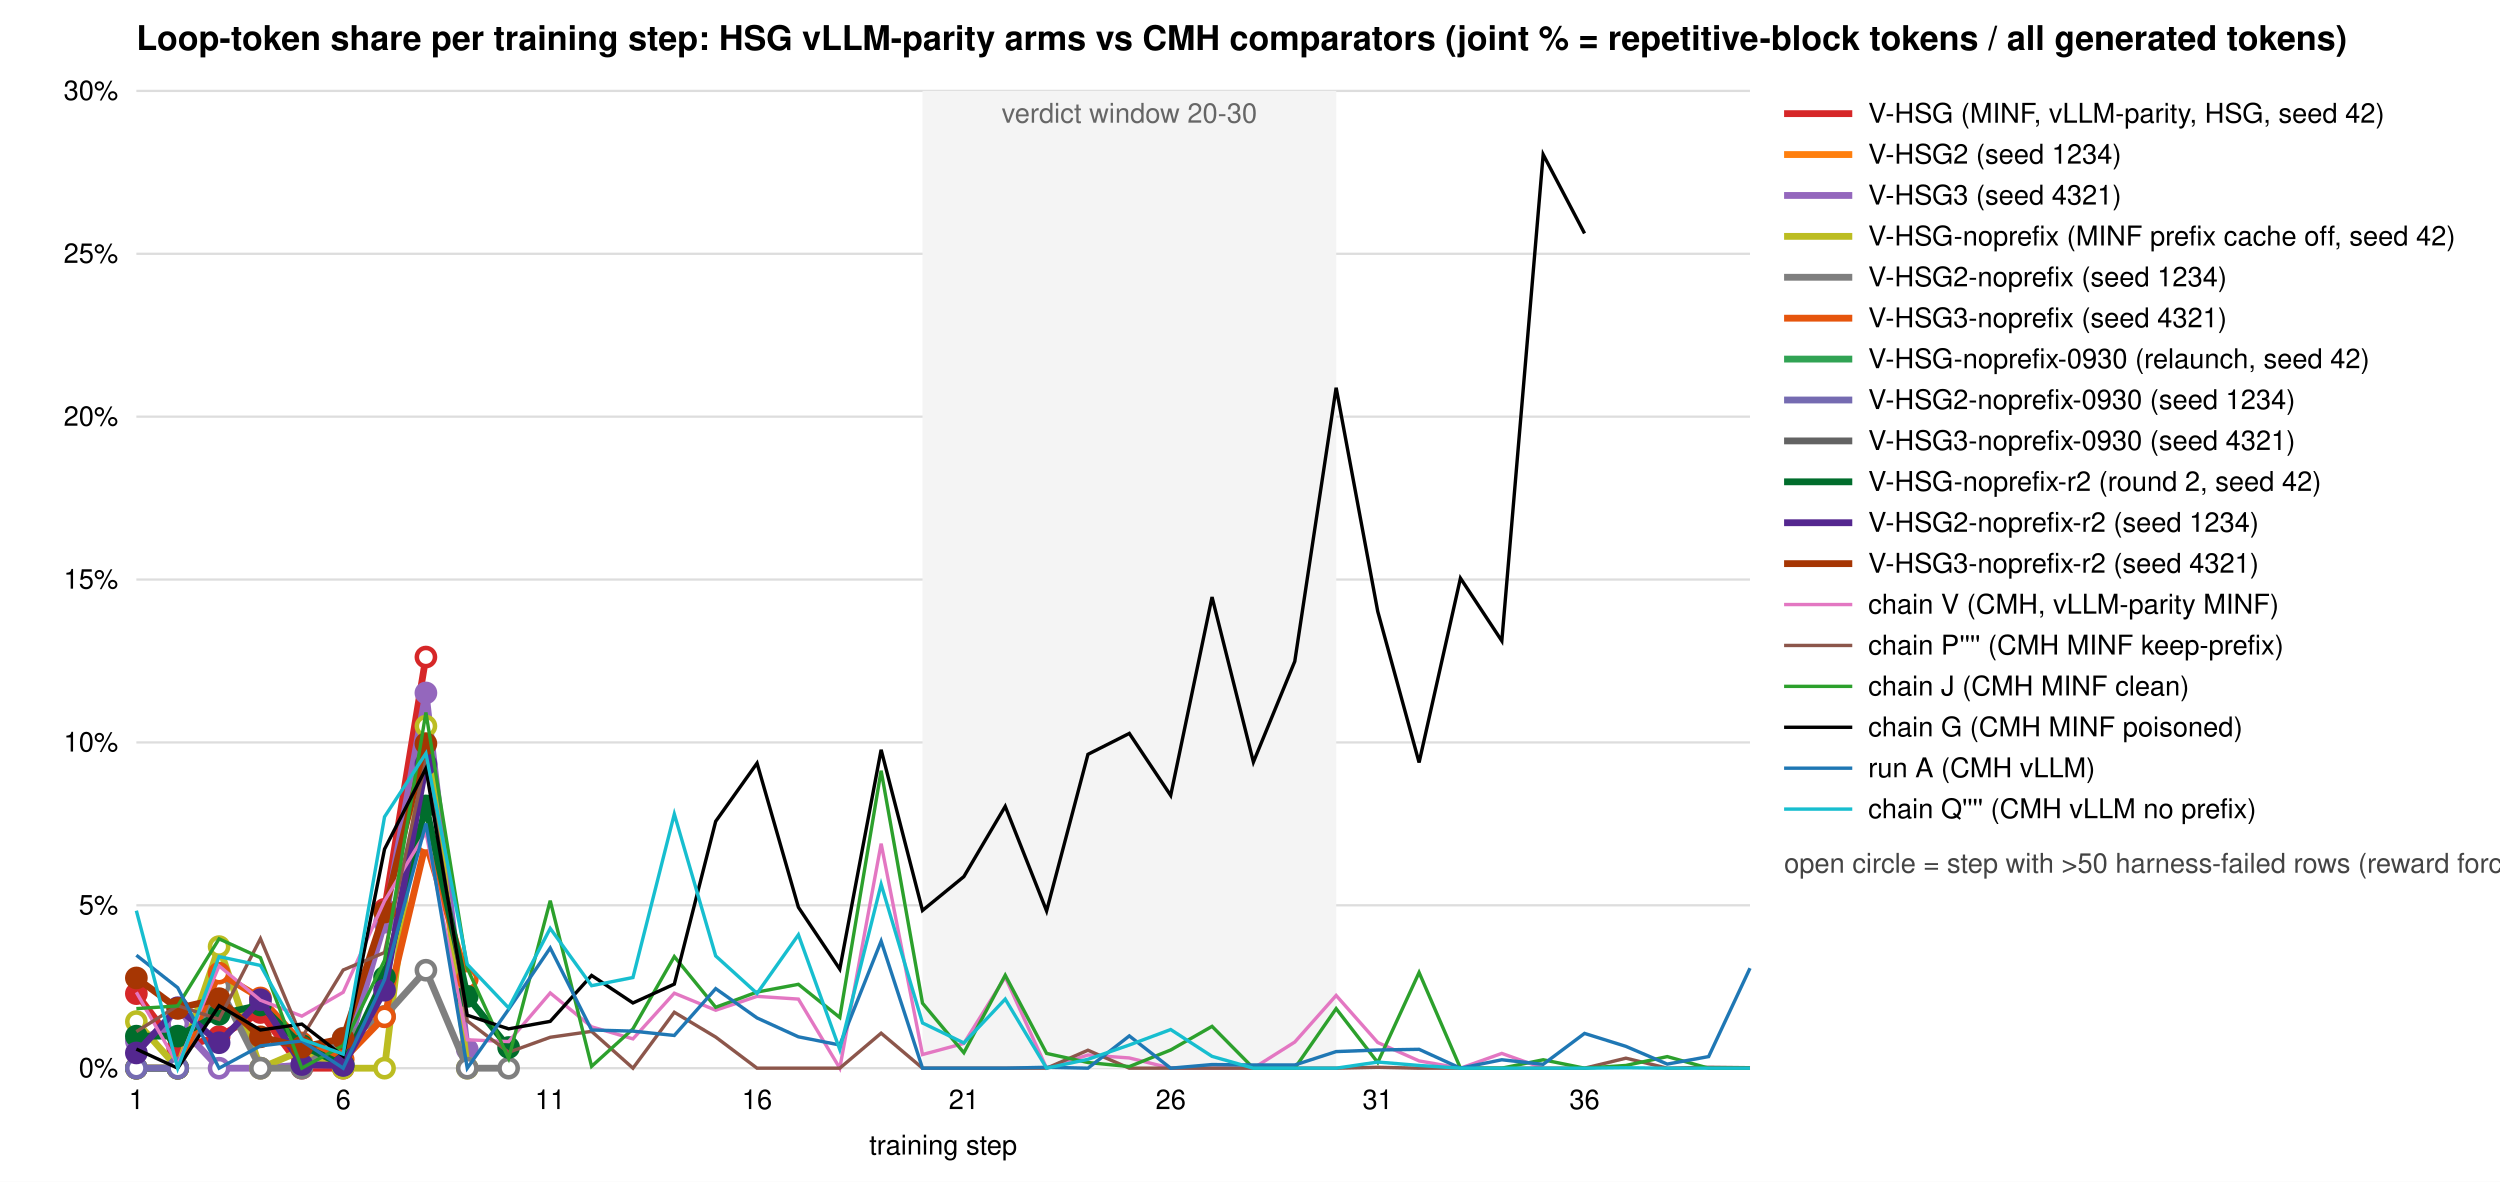
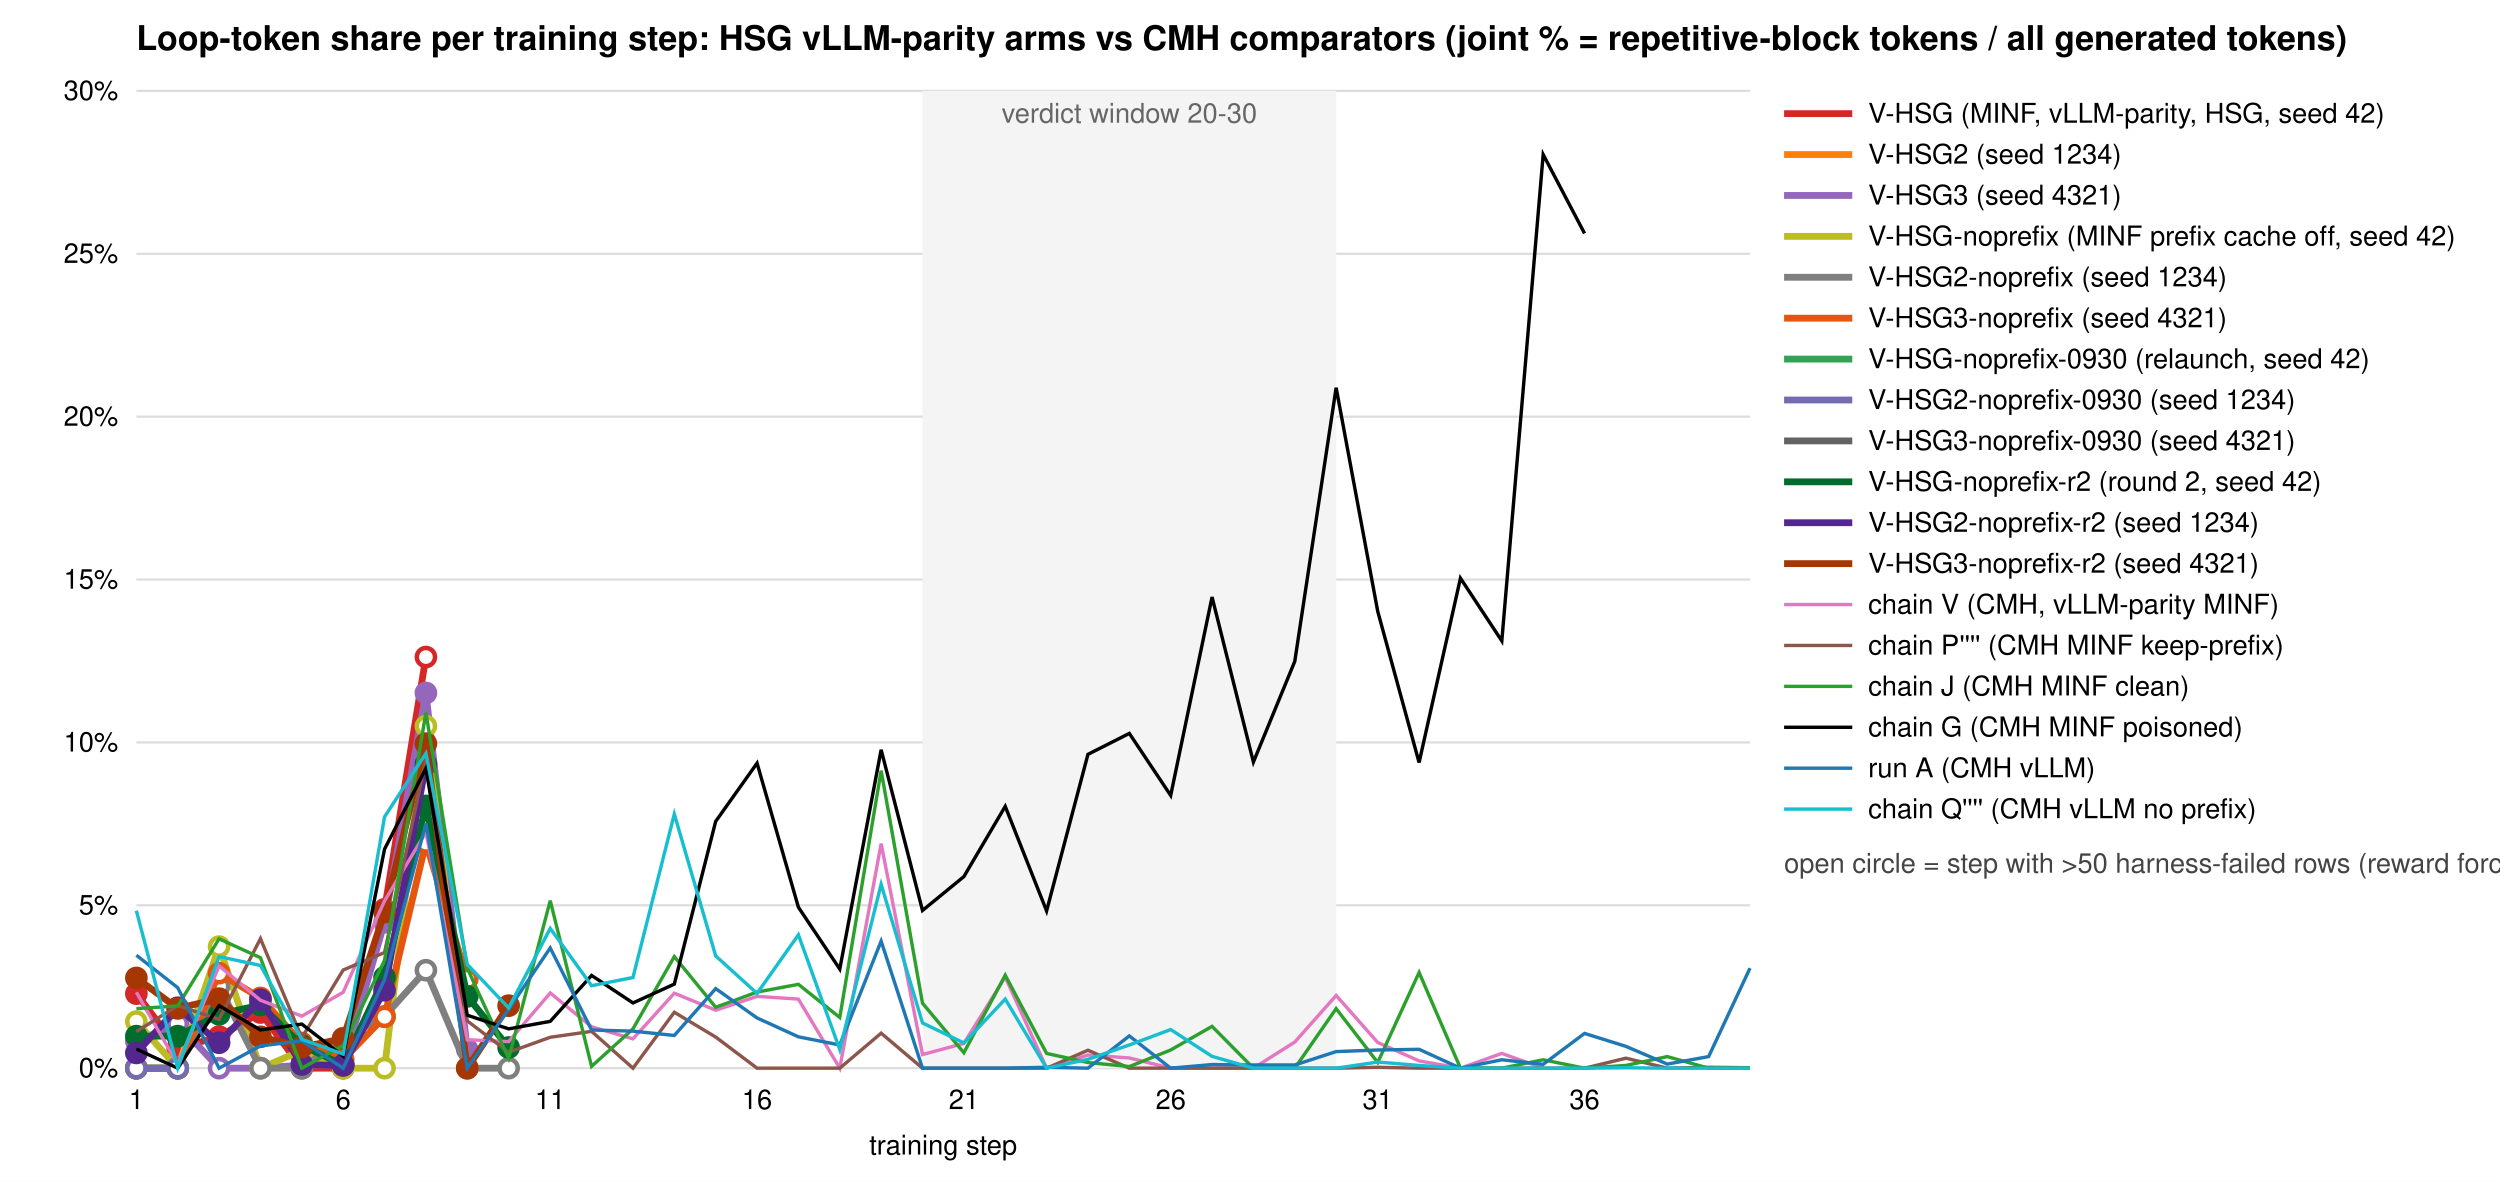
<svg xmlns="http://www.w3.org/2000/svg" width="1100" height="520" font-family="Helvetica,Arial" font-size="12">
  <rect width="1100" height="520" fill="white" />
  <text x="60" y="22" font-size="15" font-weight="bold">Loop-token share per training step: HSG vLLM-parity arms vs CMH comparators (joint % = repetitive-block tokens / all generated tokens)</text>
  <line x1="60" y1="470.0" x2="770" y2="470.0" stroke="#ddd" />
  <text x="52" y="474.0" text-anchor="end">0%</text>
  <line x1="60" y1="398.333" x2="770" y2="398.333" stroke="#ddd" />
  <text x="52" y="402.333" text-anchor="end">5%</text>
  <line x1="60" y1="326.667" x2="770" y2="326.667" stroke="#ddd" />
  <text x="52" y="330.667" text-anchor="end">10%</text>
  <line x1="60" y1="255.0" x2="770" y2="255.0" stroke="#ddd" />
  <text x="52" y="259.0" text-anchor="end">15%</text>
  <line x1="60" y1="183.333" x2="770" y2="183.333" stroke="#ddd" />
  <text x="52" y="187.333" text-anchor="end">20%</text>
  <line x1="60" y1="111.667" x2="770" y2="111.667" stroke="#ddd" />
  <text x="52" y="115.667" text-anchor="end">25%</text>
  <line x1="60" y1="40.0" x2="770" y2="40.0" stroke="#ddd" />
  <text x="52" y="44.0" text-anchor="end">30%</text>
  <text x="60.0" y="488" text-anchor="middle">1</text>
  <text x="151.026" y="488" text-anchor="middle">6</text>
  <text x="242.051" y="488" text-anchor="middle">11</text>
  <text x="333.077" y="488" text-anchor="middle">16</text>
  <text x="424.103" y="488" text-anchor="middle">21</text>
  <text x="515.128" y="488" text-anchor="middle">26</text>
  <text x="606.154" y="488" text-anchor="middle">31</text>
  <text x="697.179" y="488" text-anchor="middle">36</text>
  <text x="415.0" y="508" text-anchor="middle">training step</text>
  <rect x="405.897" y="40" width="182.051" height="430" fill="#f4f4f4" />
  <text x="496.923" y="54" text-anchor="middle" fill="#666">verdict window 20-30</text>
  <polyline fill="none" stroke="#d62728" stroke-width="3" points="60.0,437.2 78.2,461.2 96.4,456.1 114.6,445.5 132.8,470.0 151.0,470.0 169.2,400.1 187.4,289.1" />
  <circle cx="60.0" cy="437.2" r="4" fill="#d62728" stroke="#d62728" stroke-width="2" />
  <circle cx="78.2" cy="461.2" r="4" fill="#d62728" stroke="#d62728" stroke-width="2" />
  <circle cx="96.4" cy="456.1" r="4" fill="#d62728" stroke="#d62728" stroke-width="2" />
  <circle cx="114.6" cy="445.5" r="4" fill="#d62728" stroke="#d62728" stroke-width="2" />
  <circle cx="132.8" cy="470.0" r="4" fill="white" stroke="#d62728" stroke-width="2" />
  <circle cx="151.0" cy="470.0" r="4" fill="white" stroke="#d62728" stroke-width="2" />
  <circle cx="169.2" cy="400.1" r="4" fill="white" stroke="#d62728" stroke-width="2" />
  <circle cx="187.4" cy="289.1" r="4" fill="white" stroke="#d62728" stroke-width="2" />
  <line x1="785" y1="50" x2="815" y2="50" stroke="#d62728" stroke-width="3" />
  <text x="822" y="54">V-HSG (MINF, vLLM-parity, HSG, seed 42)</text>
  <polyline fill="none" stroke="#ff7f0e" stroke-width="3" points="60.0,470.0 78.2,470.0" />
  <circle cx="60.0" cy="470.0" r="4" fill="white" stroke="#ff7f0e" stroke-width="2" />
  <circle cx="78.2" cy="470.0" r="4" fill="white" stroke="#ff7f0e" stroke-width="2" />
  <line x1="785" y1="68" x2="815" y2="68" stroke="#ff7f0e" stroke-width="3" />
  <text x="822" y="72">V-HSG2 (seed 1234)</text>
  <polyline fill="none" stroke="#9467bd" stroke-width="3" points="60.0,458.1 78.2,450.5 96.4,470.0 114.6,470.0 132.8,468.6 151.0,468.5 169.2,405.8 187.4,304.9 205.6,461.8" />
  <circle cx="60.0" cy="458.1" r="4" fill="white" stroke="#9467bd" stroke-width="2" />
  <circle cx="78.2" cy="450.5" r="4" fill="white" stroke="#9467bd" stroke-width="2" />
  <circle cx="96.4" cy="470.0" r="4" fill="white" stroke="#9467bd" stroke-width="2" />
  <circle cx="114.6" cy="470.0" r="4" fill="white" stroke="#9467bd" stroke-width="2" />
  <circle cx="132.8" cy="468.6" r="4" fill="white" stroke="#9467bd" stroke-width="2" />
  <circle cx="151.0" cy="468.5" r="4" fill="white" stroke="#9467bd" stroke-width="2" />
  <circle cx="169.2" cy="405.8" r="4" fill="#9467bd" stroke="#9467bd" stroke-width="2" />
  <circle cx="187.4" cy="304.9" r="4" fill="#9467bd" stroke="#9467bd" stroke-width="2" />
  <circle cx="205.6" cy="461.8" r="4" fill="#9467bd" stroke="#9467bd" stroke-width="2" />
  <line x1="785" y1="86" x2="815" y2="86" stroke="#9467bd" stroke-width="3" />
  <text x="822" y="90">V-HSG3 (seed 4321)</text>
  <polyline fill="none" stroke="#bcbd22" stroke-width="3" points="60.0,449.5 78.2,470.0 96.4,416.5 114.6,470.0 132.8,462.2 151.0,470.0 169.2,470.0 187.4,319.5 205.6,470.0" />
  <circle cx="60.0" cy="449.5" r="4" fill="white" stroke="#bcbd22" stroke-width="2" />
  <circle cx="78.2" cy="470.0" r="4" fill="#bcbd22" stroke="#bcbd22" stroke-width="2" />
  <circle cx="96.4" cy="416.5" r="4" fill="white" stroke="#bcbd22" stroke-width="2" />
  <circle cx="114.6" cy="470.0" r="4" fill="white" stroke="#bcbd22" stroke-width="2" />
  <circle cx="132.8" cy="462.2" r="4" fill="white" stroke="#bcbd22" stroke-width="2" />
  <circle cx="151.0" cy="470.0" r="4" fill="white" stroke="#bcbd22" stroke-width="2" />
  <circle cx="169.2" cy="470.0" r="4" fill="white" stroke="#bcbd22" stroke-width="2" />
  <circle cx="187.4" cy="319.5" r="4" fill="white" stroke="#bcbd22" stroke-width="2" />
  <circle cx="205.6" cy="470.0" r="4" fill="white" stroke="#bcbd22" stroke-width="2" />
  <line x1="785" y1="104" x2="815" y2="104" stroke="#bcbd22" stroke-width="3" />
  <text x="822" y="108">V-HSG-noprefix (MINF prefix cache off, seed 42)</text>
  <polyline fill="none" stroke="#7f7f7f" stroke-width="3" points="60.0,470.0 78.2,470.0 96.4,434.0 114.6,470.0 132.8,470.0 151.0,456.8 169.2,447.2 187.4,426.9 205.6,470.0 223.8,470.0" />
  <circle cx="60.0" cy="470.0" r="4" fill="white" stroke="#7f7f7f" stroke-width="2" />
  <circle cx="78.2" cy="470.0" r="4" fill="white" stroke="#7f7f7f" stroke-width="2" />
  <circle cx="96.4" cy="434.0" r="4" fill="white" stroke="#7f7f7f" stroke-width="2" />
  <circle cx="114.6" cy="470.0" r="4" fill="white" stroke="#7f7f7f" stroke-width="2" />
  <circle cx="132.8" cy="470.0" r="4" fill="white" stroke="#7f7f7f" stroke-width="2" />
  <circle cx="151.0" cy="456.8" r="4" fill="white" stroke="#7f7f7f" stroke-width="2" />
  <circle cx="169.2" cy="447.2" r="4" fill="white" stroke="#7f7f7f" stroke-width="2" />
  <circle cx="187.4" cy="426.9" r="4" fill="white" stroke="#7f7f7f" stroke-width="2" />
  <circle cx="205.6" cy="470.0" r="4" fill="white" stroke="#7f7f7f" stroke-width="2" />
  <circle cx="223.8" cy="470.0" r="4" fill="white" stroke="#7f7f7f" stroke-width="2" />
  <line x1="785" y1="122" x2="815" y2="122" stroke="#7f7f7f" stroke-width="3" />
  <text x="822" y="126">V-HSG2-noprefix (seed 1234)</text>
  <polyline fill="none" stroke="#e6550d" stroke-width="3" points="60.0,470.0 78.2,470.0 96.4,428.2 114.6,439.1 132.8,458.9 151.0,466.2 169.2,447.4 187.4,370.7 205.6,430.8" />
  <circle cx="60.0" cy="470.0" r="4" fill="white" stroke="#e6550d" stroke-width="2" />
  <circle cx="78.2" cy="470.0" r="4" fill="white" stroke="#e6550d" stroke-width="2" />
  <circle cx="96.4" cy="428.2" r="4" fill="white" stroke="#e6550d" stroke-width="2" />
  <circle cx="114.6" cy="439.1" r="4" fill="white" stroke="#e6550d" stroke-width="2" />
  <circle cx="132.8" cy="458.9" r="4" fill="white" stroke="#e6550d" stroke-width="2" />
  <circle cx="151.0" cy="466.2" r="4" fill="#e6550d" stroke="#e6550d" stroke-width="2" />
  <circle cx="169.2" cy="447.4" r="4" fill="white" stroke="#e6550d" stroke-width="2" />
  <circle cx="187.4" cy="370.7" r="4" fill="white" stroke="#e6550d" stroke-width="2" />
  <circle cx="205.6" cy="430.8" r="4" fill="white" stroke="#e6550d" stroke-width="2" />
  <line x1="785" y1="140" x2="815" y2="140" stroke="#e6550d" stroke-width="3" />
  <text x="822" y="144">V-HSG3-noprefix (seed 4321)</text>
  <polyline fill="none" stroke="#31a354" stroke-width="3" points="60.0,470.0 78.2,470.0" />
  <circle cx="60.0" cy="470.0" r="4" fill="white" stroke="#31a354" stroke-width="2" />
  <circle cx="78.2" cy="470.0" r="4" fill="white" stroke="#31a354" stroke-width="2" />
  <line x1="785" y1="158" x2="815" y2="158" stroke="#31a354" stroke-width="3" />
  <text x="822" y="162">V-HSG-noprefix-0930 (relaunch, seed 42)</text>
  <polyline fill="none" stroke="#756bb1" stroke-width="3" points="60.0,470.0 78.2,470.0" />
  <circle cx="60.0" cy="470.0" r="4" fill="white" stroke="#756bb1" stroke-width="2" />
  <circle cx="78.2" cy="470.0" r="4" fill="white" stroke="#756bb1" stroke-width="2" />
  <line x1="785" y1="176" x2="815" y2="176" stroke="#756bb1" stroke-width="3" />
  <text x="822" y="180">V-HSG2-noprefix-0930 (seed 1234)</text>
  <line x1="785" y1="194" x2="815" y2="194" stroke="#636363" stroke-width="3" />
  <text x="822" y="198">V-HSG3-noprefix-0930 (seed 4321)</text>
  <polyline fill="none" stroke="#006d2c" stroke-width="3" points="60.0,455.9 78.2,455.9 96.4,446.3 114.6,442.2 132.8,460.0 151.0,468.6 169.2,430.0 187.4,354.6 205.6,438.4 223.8,460.9" />
  <circle cx="60.0" cy="455.9" r="4" fill="#006d2c" stroke="#006d2c" stroke-width="2" />
  <circle cx="78.2" cy="455.9" r="4" fill="#006d2c" stroke="#006d2c" stroke-width="2" />
  <circle cx="96.4" cy="446.3" r="4" fill="#006d2c" stroke="#006d2c" stroke-width="2" />
  <circle cx="114.6" cy="442.2" r="4" fill="#006d2c" stroke="#006d2c" stroke-width="2" />
  <circle cx="132.8" cy="460.0" r="4" fill="#006d2c" stroke="#006d2c" stroke-width="2" />
  <circle cx="151.0" cy="468.6" r="4" fill="#006d2c" stroke="#006d2c" stroke-width="2" />
  <circle cx="169.2" cy="430.0" r="4" fill="#006d2c" stroke="#006d2c" stroke-width="2" />
  <circle cx="187.4" cy="354.6" r="4" fill="#006d2c" stroke="#006d2c" stroke-width="2" />
  <circle cx="205.6" cy="438.4" r="4" fill="#006d2c" stroke="#006d2c" stroke-width="2" />
  <circle cx="223.8" cy="460.9" r="4" fill="#006d2c" stroke="#006d2c" stroke-width="2" />
  <line x1="785" y1="212" x2="815" y2="212" stroke="#006d2c" stroke-width="3" />
  <text x="822" y="216">V-HSG-noprefix-r2 (round 2, seed 42)</text>
  <polyline fill="none" stroke="#54278f" stroke-width="3" points="60.0,463.3 78.2,443.4 96.4,458.8 114.6,439.9 132.8,468.4 151.0,468.8 169.2,435.7 187.4,336.2" />
  <circle cx="60.0" cy="463.3" r="4" fill="#54278f" stroke="#54278f" stroke-width="2" />
  <circle cx="78.2" cy="443.4" r="4" fill="#54278f" stroke="#54278f" stroke-width="2" />
  <circle cx="96.4" cy="458.8" r="4" fill="#54278f" stroke="#54278f" stroke-width="2" />
  <circle cx="114.6" cy="439.9" r="4" fill="#54278f" stroke="#54278f" stroke-width="2" />
  <circle cx="132.8" cy="468.4" r="4" fill="#54278f" stroke="#54278f" stroke-width="2" />
  <circle cx="151.0" cy="468.8" r="4" fill="#54278f" stroke="#54278f" stroke-width="2" />
  <circle cx="169.2" cy="435.7" r="4" fill="#54278f" stroke="#54278f" stroke-width="2" />
  <circle cx="187.4" cy="336.2" r="4" fill="#54278f" stroke="#54278f" stroke-width="2" />
  <line x1="785" y1="230" x2="815" y2="230" stroke="#54278f" stroke-width="3" />
  <text x="822" y="234">V-HSG2-noprefix-r2 (seed 1234)</text>
-   <polyline fill="none" stroke="#a63603" stroke-width="3" points="60.0,430.3 78.2,443.7 96.4,439.4 114.6,456.2 132.8,460.7 151.0,457.0 169.2,401.3 187.4,327.2" />
+   <polyline fill="none" stroke="#a63603" stroke-width="3" points="60.0,430.3 78.2,443.7 96.4,439.4 114.6,456.2 132.8,460.7 151.0,457.0 169.2,401.3 187.4,327.2 205.6,470.0 223.8,442.5" />
  <circle cx="60.0" cy="430.3" r="4" fill="#a63603" stroke="#a63603" stroke-width="2" />
  <circle cx="78.2" cy="443.7" r="4" fill="#a63603" stroke="#a63603" stroke-width="2" />
  <circle cx="96.4" cy="439.4" r="4" fill="#a63603" stroke="#a63603" stroke-width="2" />
  <circle cx="114.6" cy="456.2" r="4" fill="#a63603" stroke="#a63603" stroke-width="2" />
  <circle cx="132.8" cy="460.7" r="4" fill="#a63603" stroke="#a63603" stroke-width="2" />
  <circle cx="151.0" cy="457.0" r="4" fill="#a63603" stroke="#a63603" stroke-width="2" />
  <circle cx="169.2" cy="401.3" r="4" fill="#a63603" stroke="#a63603" stroke-width="2" />
  <circle cx="187.4" cy="327.2" r="4" fill="#a63603" stroke="#a63603" stroke-width="2" />
+   <circle cx="205.6" cy="470.0" r="4" fill="#a63603" stroke="#a63603" stroke-width="2" />
+   <circle cx="223.8" cy="442.5" r="4" fill="#a63603" stroke="#a63603" stroke-width="2" />
  <line x1="785" y1="248" x2="815" y2="248" stroke="#a63603" stroke-width="3" />
  <text x="822" y="252">V-HSG3-noprefix-r2 (seed 4321)</text>
  <polyline fill="none" stroke="#e377c2" stroke-width="1.5" points="60.0,436.6 78.2,468.4 96.4,425.0 114.6,440.1 132.8,447.1 151.0,436.6 169.2,396.4 187.4,366.2 205.6,457.5 223.8,458.3 242.1,436.9 260.3,451.8 278.5,457.1 296.7,437.0 314.9,444.5 333.1,438.4 351.3,439.6 369.5,470.0 387.7,371.2 405.9,464.0 424.1,459.1 442.3,429.9 460.5,470.0 478.7,464.2 496.9,465.5 515.1,470.0 533.3,470.0 551.5,470.0 569.7,458.5 587.9,438.0 606.2,458.7 624.4,466.8 642.6,470.0 660.8,463.5 679.0,470.0" />
  <line x1="785" y1="266" x2="815" y2="266" stroke="#e377c2" stroke-width="1.5" />
  <text x="822" y="270">chain V (CMH, vLLM-parity MINF)</text>
  <polyline fill="none" stroke="#8c564b" stroke-width="1.5" points="60.0,453.9 78.2,442.5 96.4,448.5 114.6,413.0 132.8,456.6 151.0,426.8 169.2,419.1 187.4,334.3 205.6,449.2 223.8,463.0 242.1,456.4 260.3,453.8 278.5,470.0 296.7,445.4 314.9,456.3 333.1,470.0 351.3,470.0 369.5,470.0 387.7,454.6 405.9,470.0 424.1,470.0 442.3,470.0 460.5,470.0 478.7,462.1 496.9,470.0 515.1,470.0 533.3,470.0 551.5,470.0 569.7,470.0 587.9,470.0 606.2,469.6 624.4,470.0 642.6,470.0 660.8,470.0 679.0,470.0 697.2,470.0 715.4,465.6 733.6,470.0 751.8,469.6 770.0,469.8" />
  <line x1="785" y1="284" x2="815" y2="284" stroke="#8c564b" stroke-width="1.5" />
  <text x="822" y="288">chain P'''' (CMH MINF keep-prefix)</text>
  <polyline fill="none" stroke="#2ca02c" stroke-width="1.5" points="60.0,443.8 78.2,442.6 96.4,413.1 114.6,421.4 132.8,470.0 151.0,460.0 169.2,422.5 187.4,313.5 205.6,426.0 223.8,465.7 242.1,396.3 260.3,469.2 278.5,452.7 296.7,420.9 314.9,443.2 333.1,436.5 351.3,433.1 369.5,447.7 387.7,339.1 405.9,441.4 424.1,463.2 442.3,429.1 460.5,463.5 478.7,467.5 496.9,469.3 515.1,462.0 533.3,451.6 551.5,470.0 569.7,470.0 587.9,443.8 606.2,467.5 624.4,427.9 642.6,470.0 660.8,470.0 679.0,466.3 697.2,470.0 715.4,468.8 733.6,464.9 751.8,470.0 770.0,470.0" />
  <line x1="785" y1="302" x2="815" y2="302" stroke="#2ca02c" stroke-width="1.5" />
  <text x="822" y="306">chain J (CMH MINF clean)</text>
  <polyline fill="none" stroke="#000000" stroke-width="1.5" points="60.0,461.6 78.2,470.0 96.4,442.5 114.6,453.2 132.8,450.6 151.0,464.7 169.2,373.6 187.4,338.1 205.6,446.7 223.8,452.7 242.1,449.4 260.3,429.2 278.5,441.3 296.7,433.0 314.9,361.4 333.1,335.8 351.3,399.2 369.5,426.4 387.7,329.9 405.9,400.6 424.1,385.7 442.3,354.8 460.5,400.8 478.7,331.9 496.9,322.7 515.1,350.0 533.3,262.7 551.5,335.3 569.7,291.0 587.9,170.6 606.2,269.0 624.4,335.5 642.6,254.4 660.8,282.0 679.0,68.0 697.2,102.7" />
  <line x1="785" y1="320" x2="815" y2="320" stroke="#000000" stroke-width="1.5" />
  <text x="822" y="324">chain G (CMH MINF poisoned)</text>
  <polyline fill="none" stroke="#1f77b4" stroke-width="1.5" points="60.0,420.3 78.2,434.6 96.4,470.0 114.6,460.2 132.8,458.0 151.0,470.0 169.2,431.0 187.4,362.3 205.6,470.0 223.8,444.1 242.1,417.1 260.3,453.2 278.5,453.7 296.7,455.6 314.9,435.0 333.1,447.9 351.3,456.2 369.5,459.8 387.7,414.1 405.9,470.0 424.1,470.0 442.3,470.0 460.5,469.6 478.7,470.0 496.9,455.8 515.1,470.0 533.3,468.4 551.5,468.6 569.7,468.6 587.9,462.7 606.2,462.0 624.4,461.7 642.6,470.0 660.8,466.3 679.0,468.3 697.2,454.7 715.4,460.4 733.6,468.2 751.8,464.9 770.0,426.0" />
  <line x1="785" y1="338" x2="815" y2="338" stroke="#1f77b4" stroke-width="1.5" />
  <text x="822" y="342">run A (CMH vLLM)</text>
  <polyline fill="none" stroke="#17becf" stroke-width="1.5" points="60.0,400.7 78.2,470.0 96.4,420.9 114.6,424.8 132.8,457.3 151.0,463.8 169.2,359.4 187.4,331.5 205.6,424.3 223.8,443.5 242.1,408.5 260.3,433.7 278.5,430.1 296.7,358.2 314.9,420.6 333.1,437.1 351.3,411.3 369.5,461.8 387.7,389.1 405.9,450.1 424.1,458.9 442.3,439.6 460.5,470.0 478.7,466.1 496.9,459.8 515.1,453.0 533.3,464.8 551.5,470.0 569.7,470.0 587.9,470.0 606.2,467.3 624.4,468.8 642.6,470.0 660.8,470.0 679.0,470.0 697.2,470.0 715.4,469.8 733.6,470.0 751.8,470.0 770.0,470.0" />
  <line x1="785" y1="356" x2="815" y2="356" stroke="#17becf" stroke-width="1.5" />
  <text x="822" y="360">chain Q'''' (CMH vLLM no prefix)</text>
  <text x="785" y="384" fill="#444">open circle = step with &gt;50 harness-failed rows (reward forced 0)</text>
</svg>
